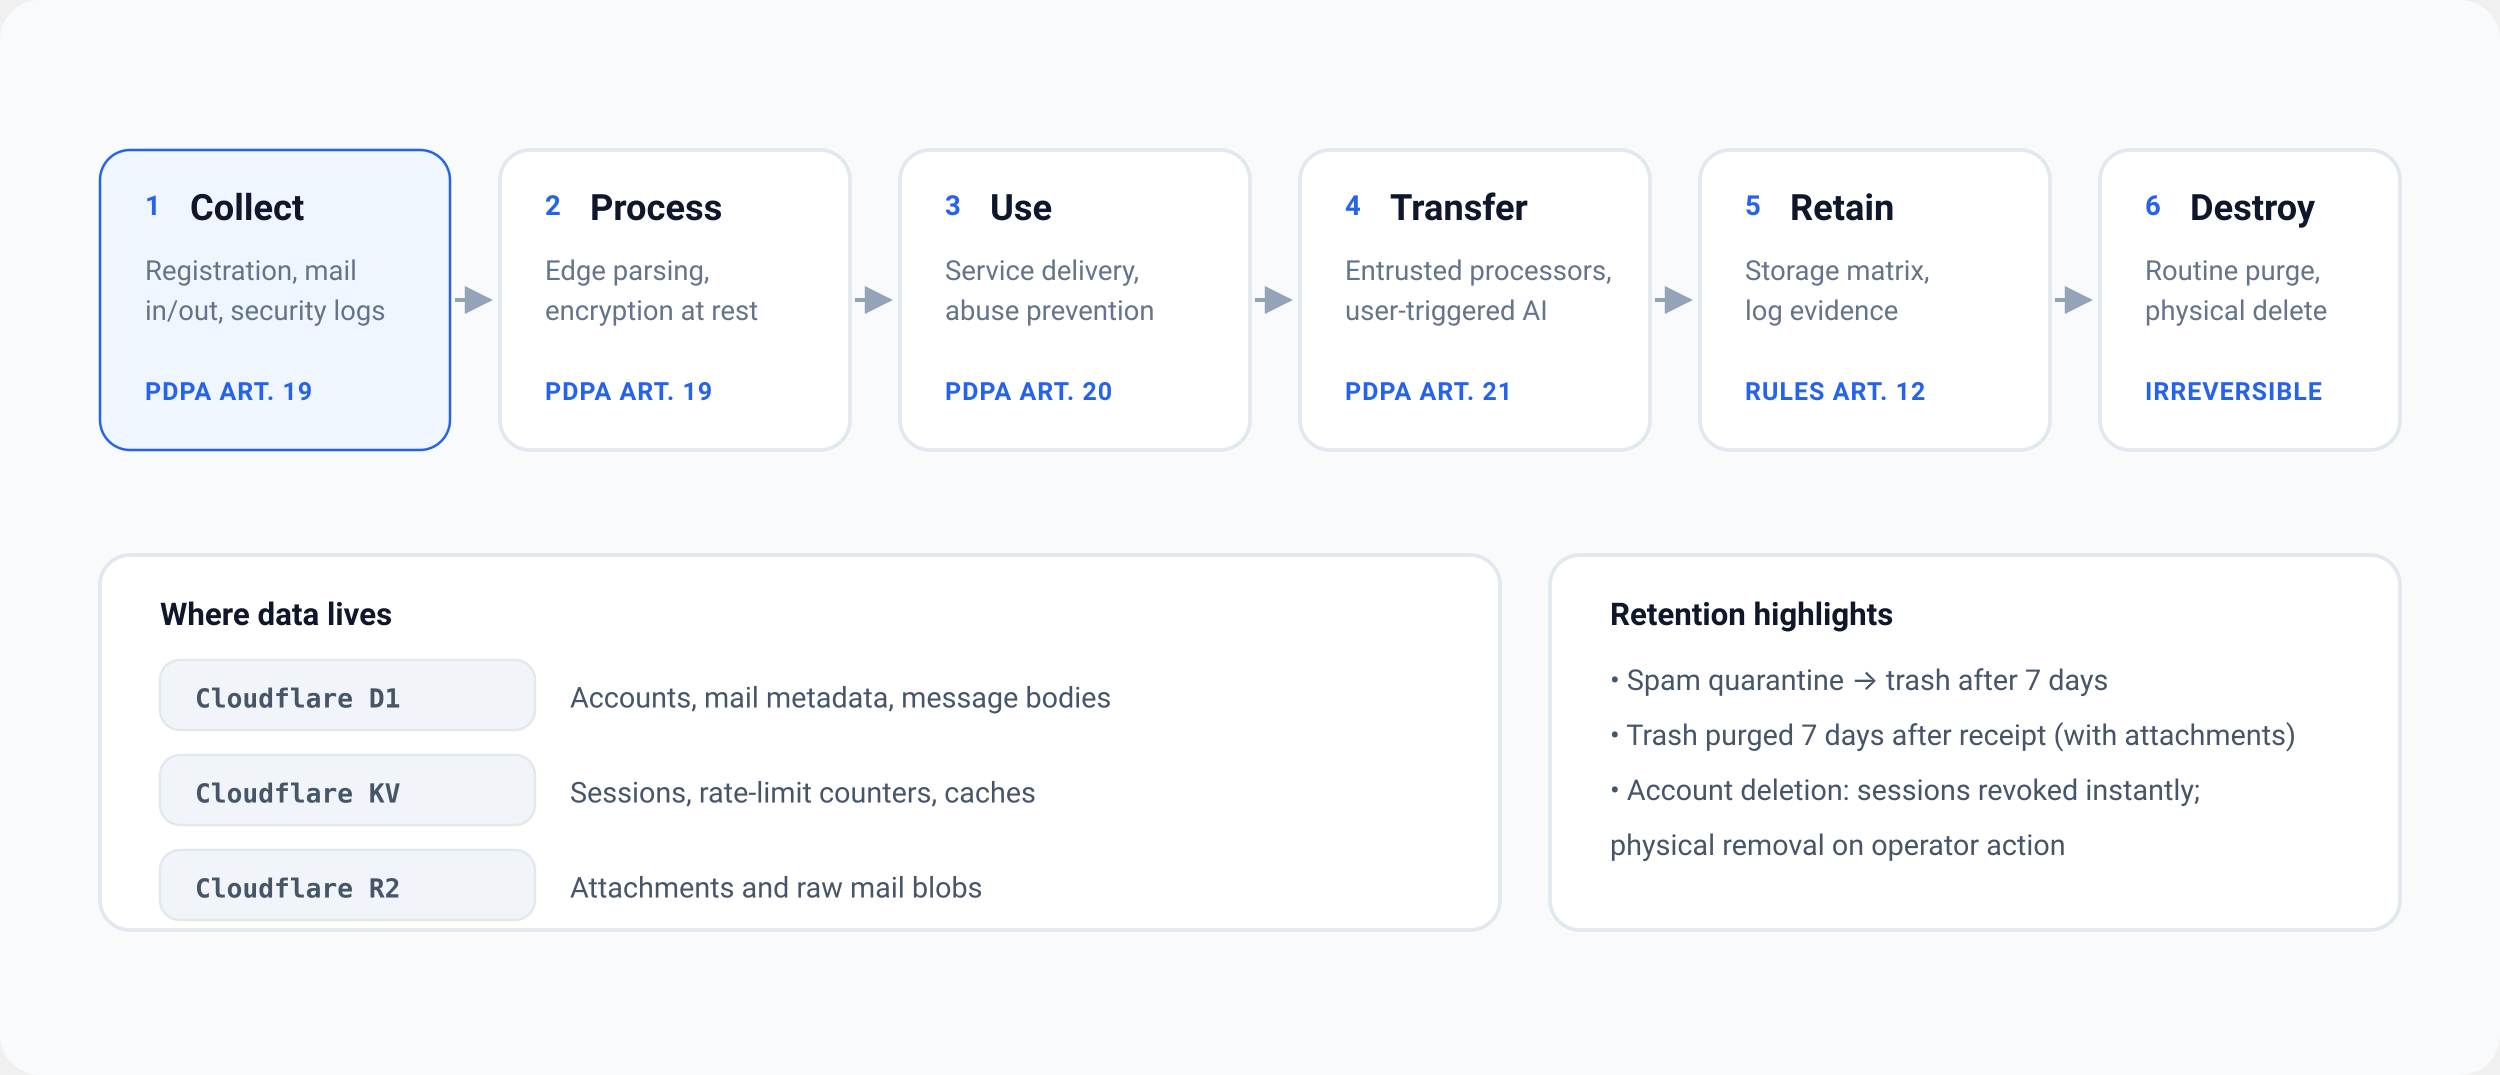
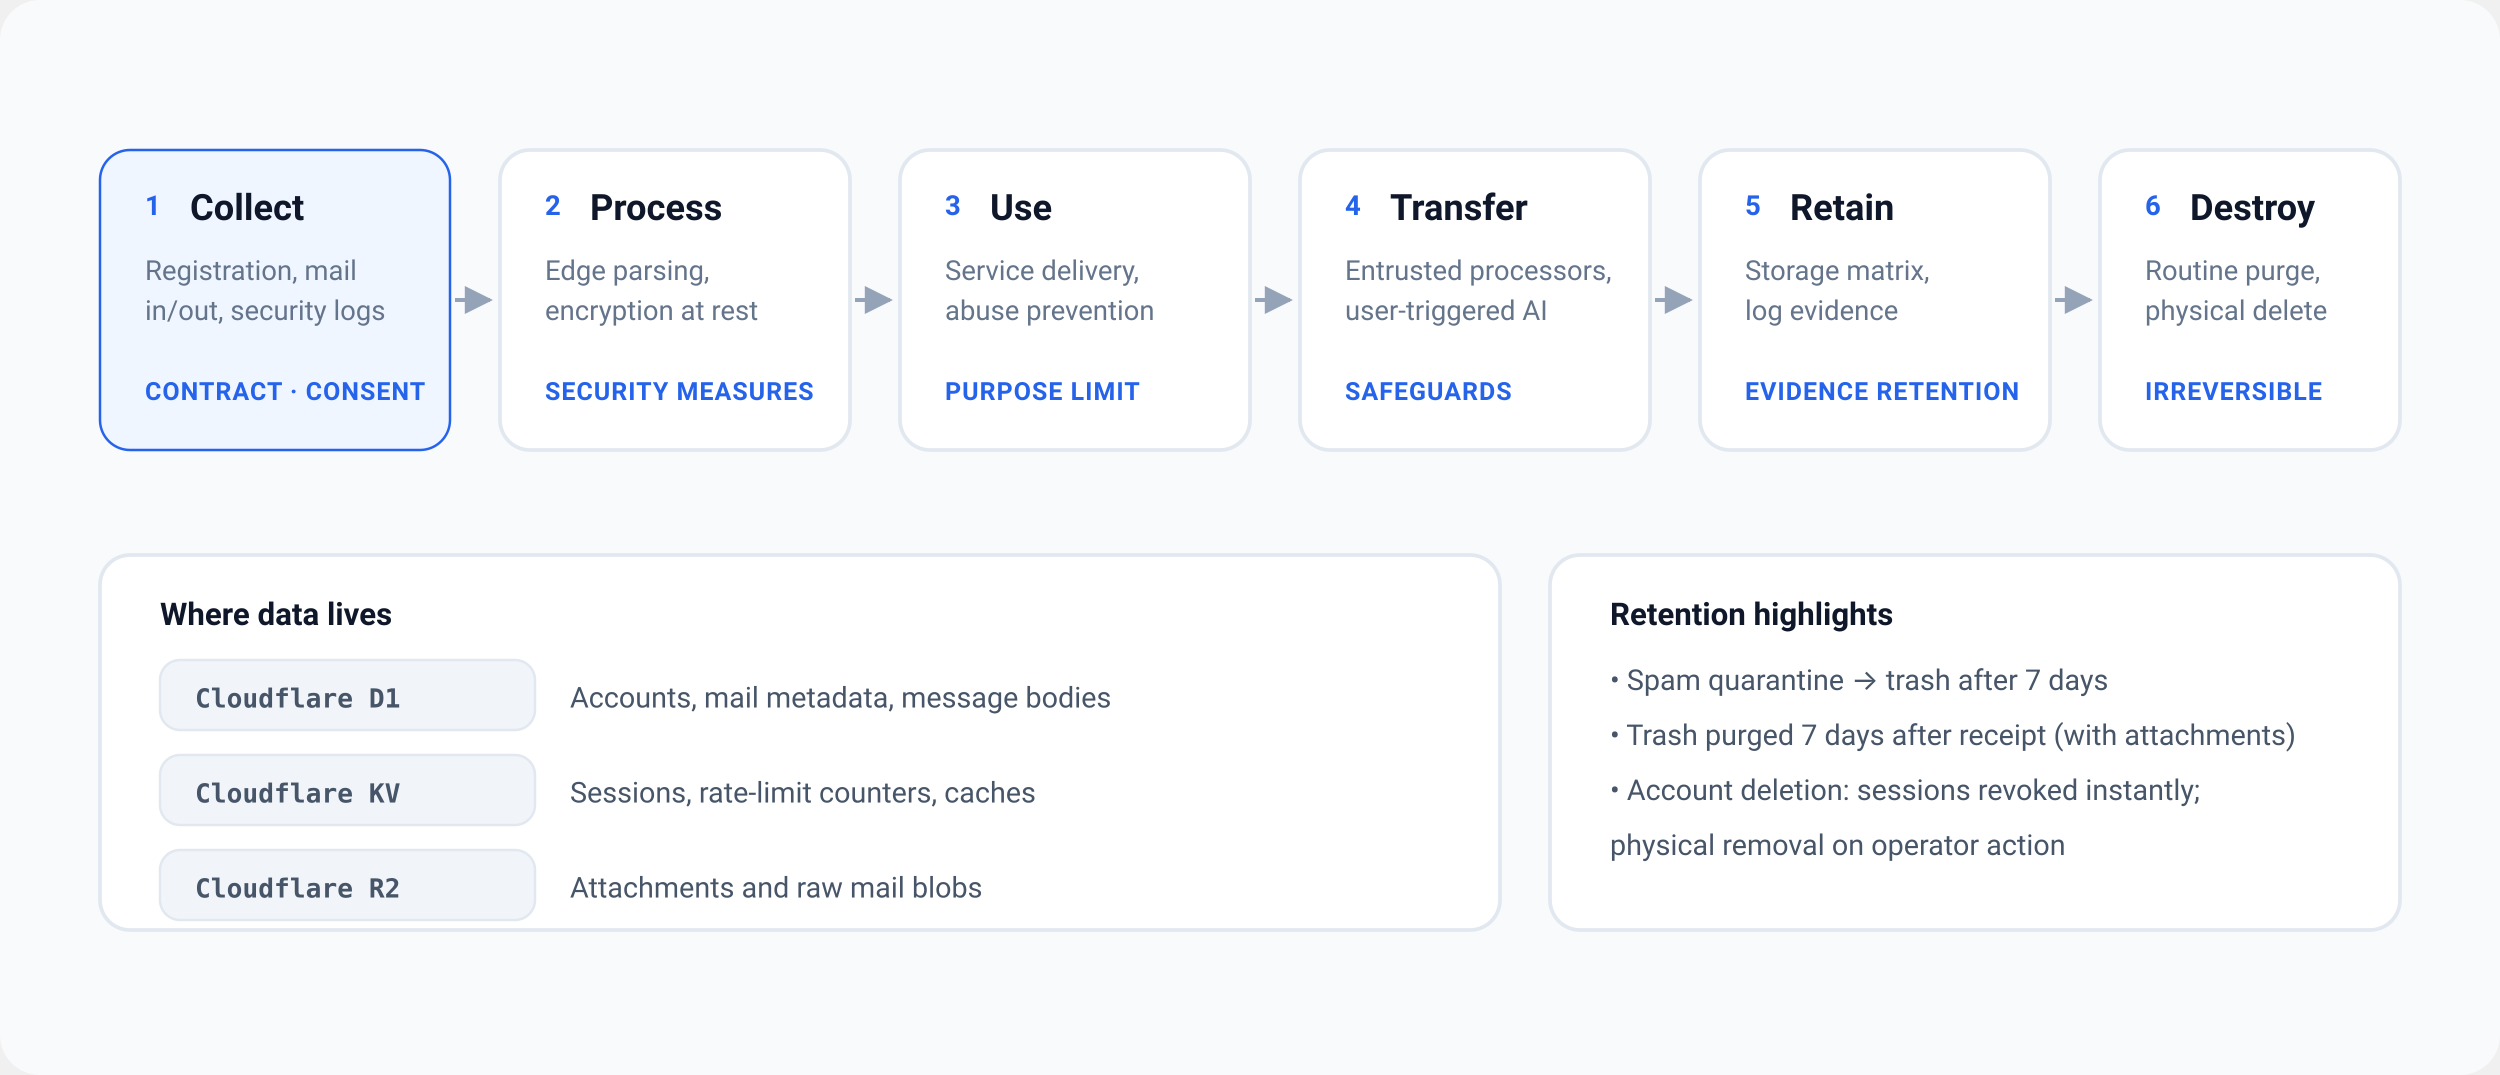
- <svg xmlns="http://www.w3.org/2000/svg" viewBox="0 0 1000 430" width="100%" role="img" aria-label="Personal data lifecycle: collect, process, use, transfer, retain, destroy — with PDPA anchors">
+ <svg xmlns="http://www.w3.org/2000/svg" viewBox="0 0 1000 430" width="100%" role="img" aria-label="Personal data lifecycle: collect, process, use, transfer, retain, destroy — with processing standards per stage">
  <style>
    .bg { fill: #f8fafc; }
    .stage { fill: #ffffff; stroke: #e2e8f0; stroke-width: 1.5; }
    .stage-1 { fill: #eff6ff; stroke: #2563eb; }
    .stage-num { font: 700 11px -apple-system, 'Segoe UI', Roboto, sans-serif; fill: #2563eb; }
    .stage-t { font: 600 14.5px -apple-system, 'Segoe UI', Roboto, 'PingFang TC', 'Microsoft JhengHei', sans-serif; fill: #0f172a; }
    .stage-b { font: 400 11px -apple-system, 'Segoe UI', Roboto, 'PingFang TC', 'Microsoft JhengHei', sans-serif; fill: #64748b; }
    .law { font: 600 10px -apple-system, 'Segoe UI', Roboto, sans-serif; fill: #2563eb; letter-spacing: 0.4px; }
    .arrow { stroke: #94a3b8; stroke-width: 1.6; fill: none; marker-end: url(#dh); }
    .band { fill: #ffffff; stroke: #e2e8f0; stroke-width: 1.5; }
    .band-t { font: 600 12.5px -apple-system, 'Segoe UI', Roboto, 'PingFang TC', 'Microsoft JhengHei', sans-serif; fill: #0f172a; }
    .band-b { font: 400 11.5px -apple-system, 'Segoe UI', Roboto, 'PingFang TC', 'Microsoft JhengHei', sans-serif; fill: #475569; }
    .chip { fill: #f1f5f9; stroke: #e2e8f0; stroke-width: 1; rx: 8; }
    .chip-t { font: 600 10.5px ui-monospace, 'Cascadia Code', Consolas, monospace; fill: #475569; }
    @media (prefers-color-scheme: dark) {
      .bg { fill: #0b0f19; }
      .stage { fill: #111827; stroke: #1e293b; }
      .stage-1 { fill: rgba(59,130,246,0.10); stroke: #3b82f6; }
      .stage-num { fill: #60a5fa; }
      .stage-t { fill: #f1f5f9; }
      .stage-b { fill: #94a3b8; }
      .law { fill: #60a5fa; }
      .arrow { stroke: #475569; }
      .band { fill: #111827; stroke: #1e293b; }
      .band-t { fill: #f1f5f9; }
      .band-b { fill: #94a3b8; }
      .chip { fill: #1e293b; stroke: #334155; }
      .chip-t { fill: #94a3b8; }
    }
  </style>
  <defs>
    <marker id="dh" viewBox="0 0 10 10" refX="9" refY="5" markerWidth="7" markerHeight="7" orient="auto-start-reverse">
      <path d="M0,0 L10,5 L0,10 z" fill="#94a3b8" />
    </marker>
  </defs>
  <rect class="bg" width="1000" height="430" rx="16" />
  <rect class="stage-1" x="40" y="60" width="140" height="120" rx="12" />
  <text class="stage-num" x="58" y="86">1</text>
  <text class="stage-t" x="76" y="88">Collect</text>
  <text class="stage-b" x="58" y="112">Registration, mail</text>
  <text class="stage-b" x="58" y="128">in/out, security logs</text>
-   <text class="law" x="58" y="160">PDPA ART. 19</text>
+   <text class="law" x="58" y="160">CONTRACT · CONSENT</text>
  <rect class="stage" x="200" y="60" width="140" height="120" rx="12" />
  <text class="stage-num" x="218" y="86">2</text>
  <text class="stage-t" x="236" y="88">Process</text>
  <text class="stage-b" x="218" y="112">Edge parsing,</text>
  <text class="stage-b" x="218" y="128">encryption at rest</text>
-   <text class="law" x="218" y="160">PDPA ART. 19</text>
+   <text class="law" x="218" y="160">SECURITY MEASURES</text>
  <rect class="stage" x="360" y="60" width="140" height="120" rx="12" />
  <text class="stage-num" x="378" y="86">3</text>
  <text class="stage-t" x="396" y="88">Use</text>
  <text class="stage-b" x="378" y="112">Service delivery,</text>
  <text class="stage-b" x="378" y="128">abuse prevention</text>
-   <text class="law" x="378" y="160">PDPA ART. 20</text>
+   <text class="law" x="378" y="160">PURPOSE LIMIT</text>
  <rect class="stage" x="520" y="60" width="140" height="120" rx="12" />
  <text class="stage-num" x="538" y="86">4</text>
  <text class="stage-t" x="556" y="88">Transfer</text>
  <text class="stage-b" x="538" y="112">Entrusted processors,</text>
  <text class="stage-b" x="538" y="128">user-triggered AI</text>
-   <text class="law" x="538" y="160">PDPA ART. 21</text>
+   <text class="law" x="538" y="160">SAFEGUARDS</text>
  <rect class="stage" x="680" y="60" width="140" height="120" rx="12" />
  <text class="stage-num" x="698" y="86">5</text>
  <text class="stage-t" x="716" y="88">Retain</text>
  <text class="stage-b" x="698" y="112">Storage matrix,</text>
  <text class="stage-b" x="698" y="128">log evidence</text>
-   <text class="law" x="698" y="160">RULES ART. 12</text>
+   <text class="law" x="698" y="160">EVIDENCE RETENTION</text>
  <rect class="stage" x="840" y="60" width="120" height="120" rx="12" />
  <text class="stage-num" x="858" y="86">6</text>
  <text class="stage-t" x="876" y="88">Destroy</text>
  <text class="stage-b" x="858" y="112">Routine purge,</text>
  <text class="stage-b" x="858" y="128">physical delete</text>
  <text class="law" x="858" y="160">IRREVERSIBLE</text>
  <path class="arrow" d="M182,120 L196,120" />
  <path class="arrow" d="M342,120 L356,120" />
  <path class="arrow" d="M502,120 L516,120" />
  <path class="arrow" d="M662,120 L676,120" />
  <path class="arrow" d="M822,120 L836,120" />
  <rect class="band" x="40" y="222" width="560" height="150" rx="12" />
  <text class="band-t" x="64" y="250">Where data lives</text>
  <rect class="chip" x="64" y="264" width="150" height="28" rx="8" />
  <text class="chip-t" x="78" y="283">Cloudflare D1</text>
  <text class="band-b" x="228" y="283">Accounts, mail metadata, message bodies</text>
  <rect class="chip" x="64" y="302" width="150" height="28" rx="8" />
  <text class="chip-t" x="78" y="321">Cloudflare KV</text>
  <text class="band-b" x="228" y="321">Sessions, rate-limit counters, caches</text>
  <rect class="chip" x="64" y="340" width="150" height="28" rx="8" />
  <text class="chip-t" x="78" y="359">Cloudflare R2</text>
  <text class="band-b" x="228" y="359">Attachments and raw mail blobs</text>
  <rect class="band" x="620" y="222" width="340" height="150" rx="12" />
  <text class="band-t" x="644" y="250">Retention highlights</text>
  <text class="band-b" x="644" y="276">• Spam quarantine → trash after 7 days</text>
  <text class="band-b" x="644" y="298">• Trash purged 7 days after receipt (with attachments)</text>
  <text class="band-b" x="644" y="320">• Account deletion: sessions revoked instantly;</text>
  <text class="band-b" x="644" y="342">   physical removal on operator action</text>
</svg>
